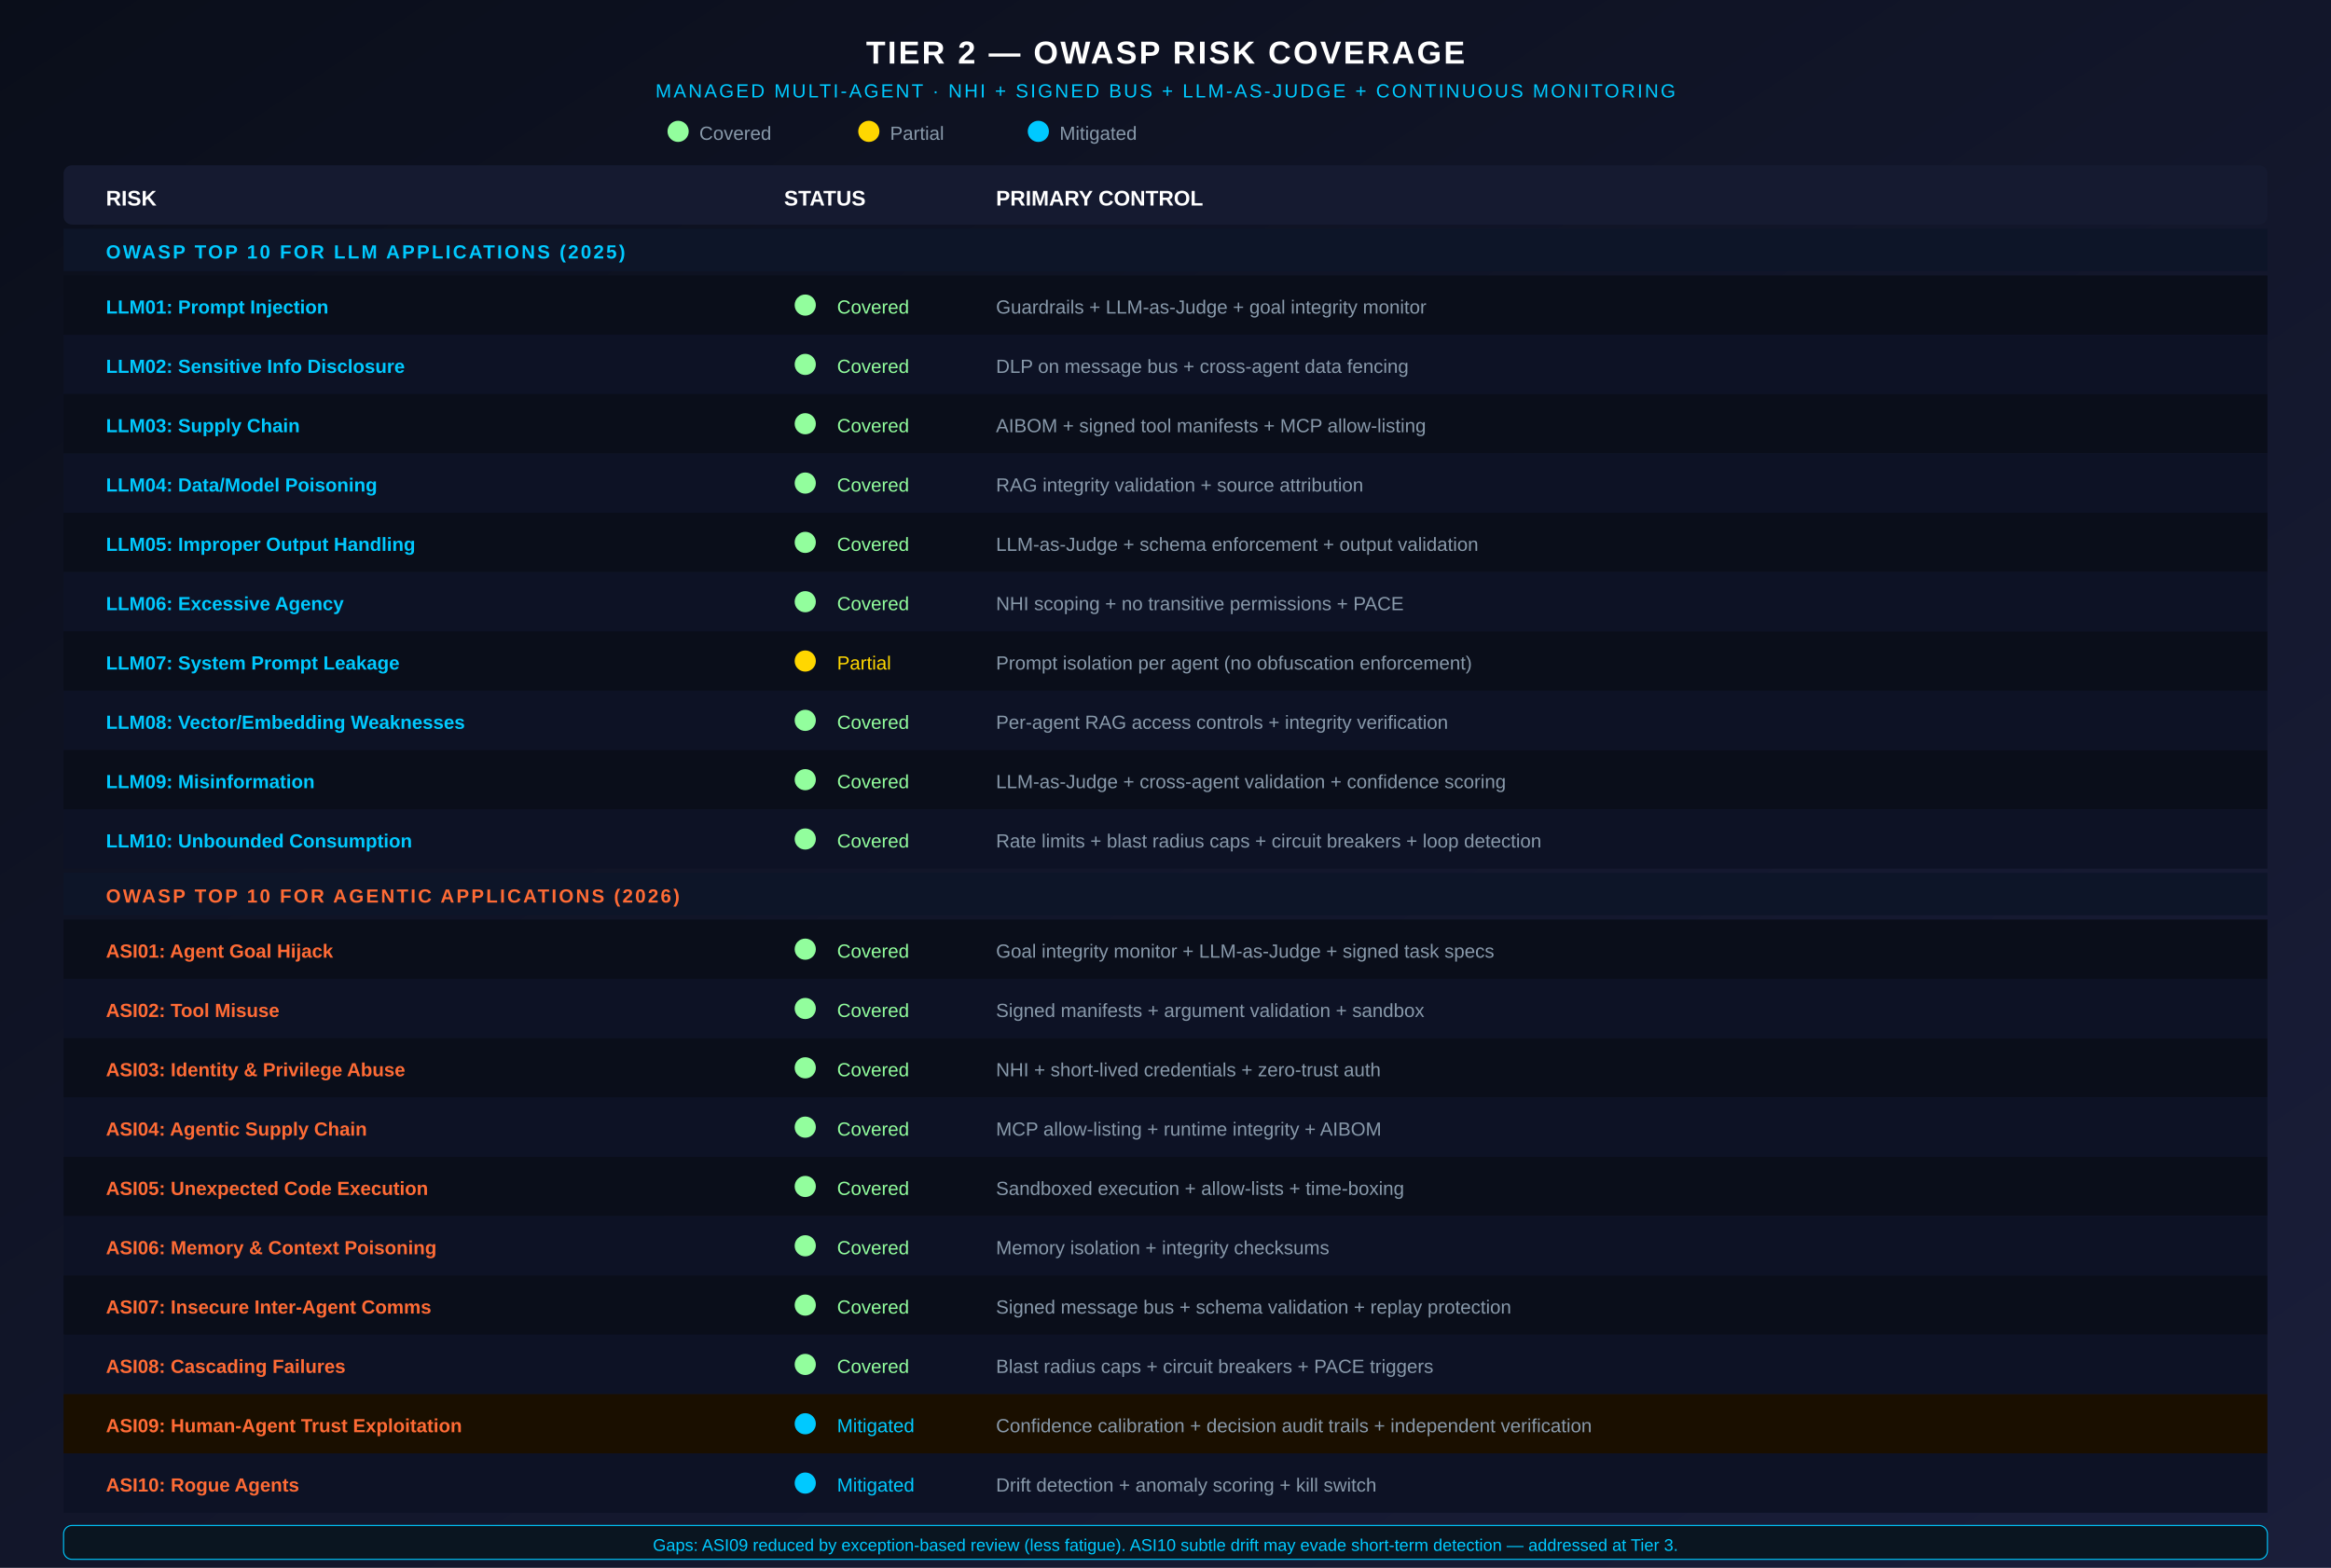
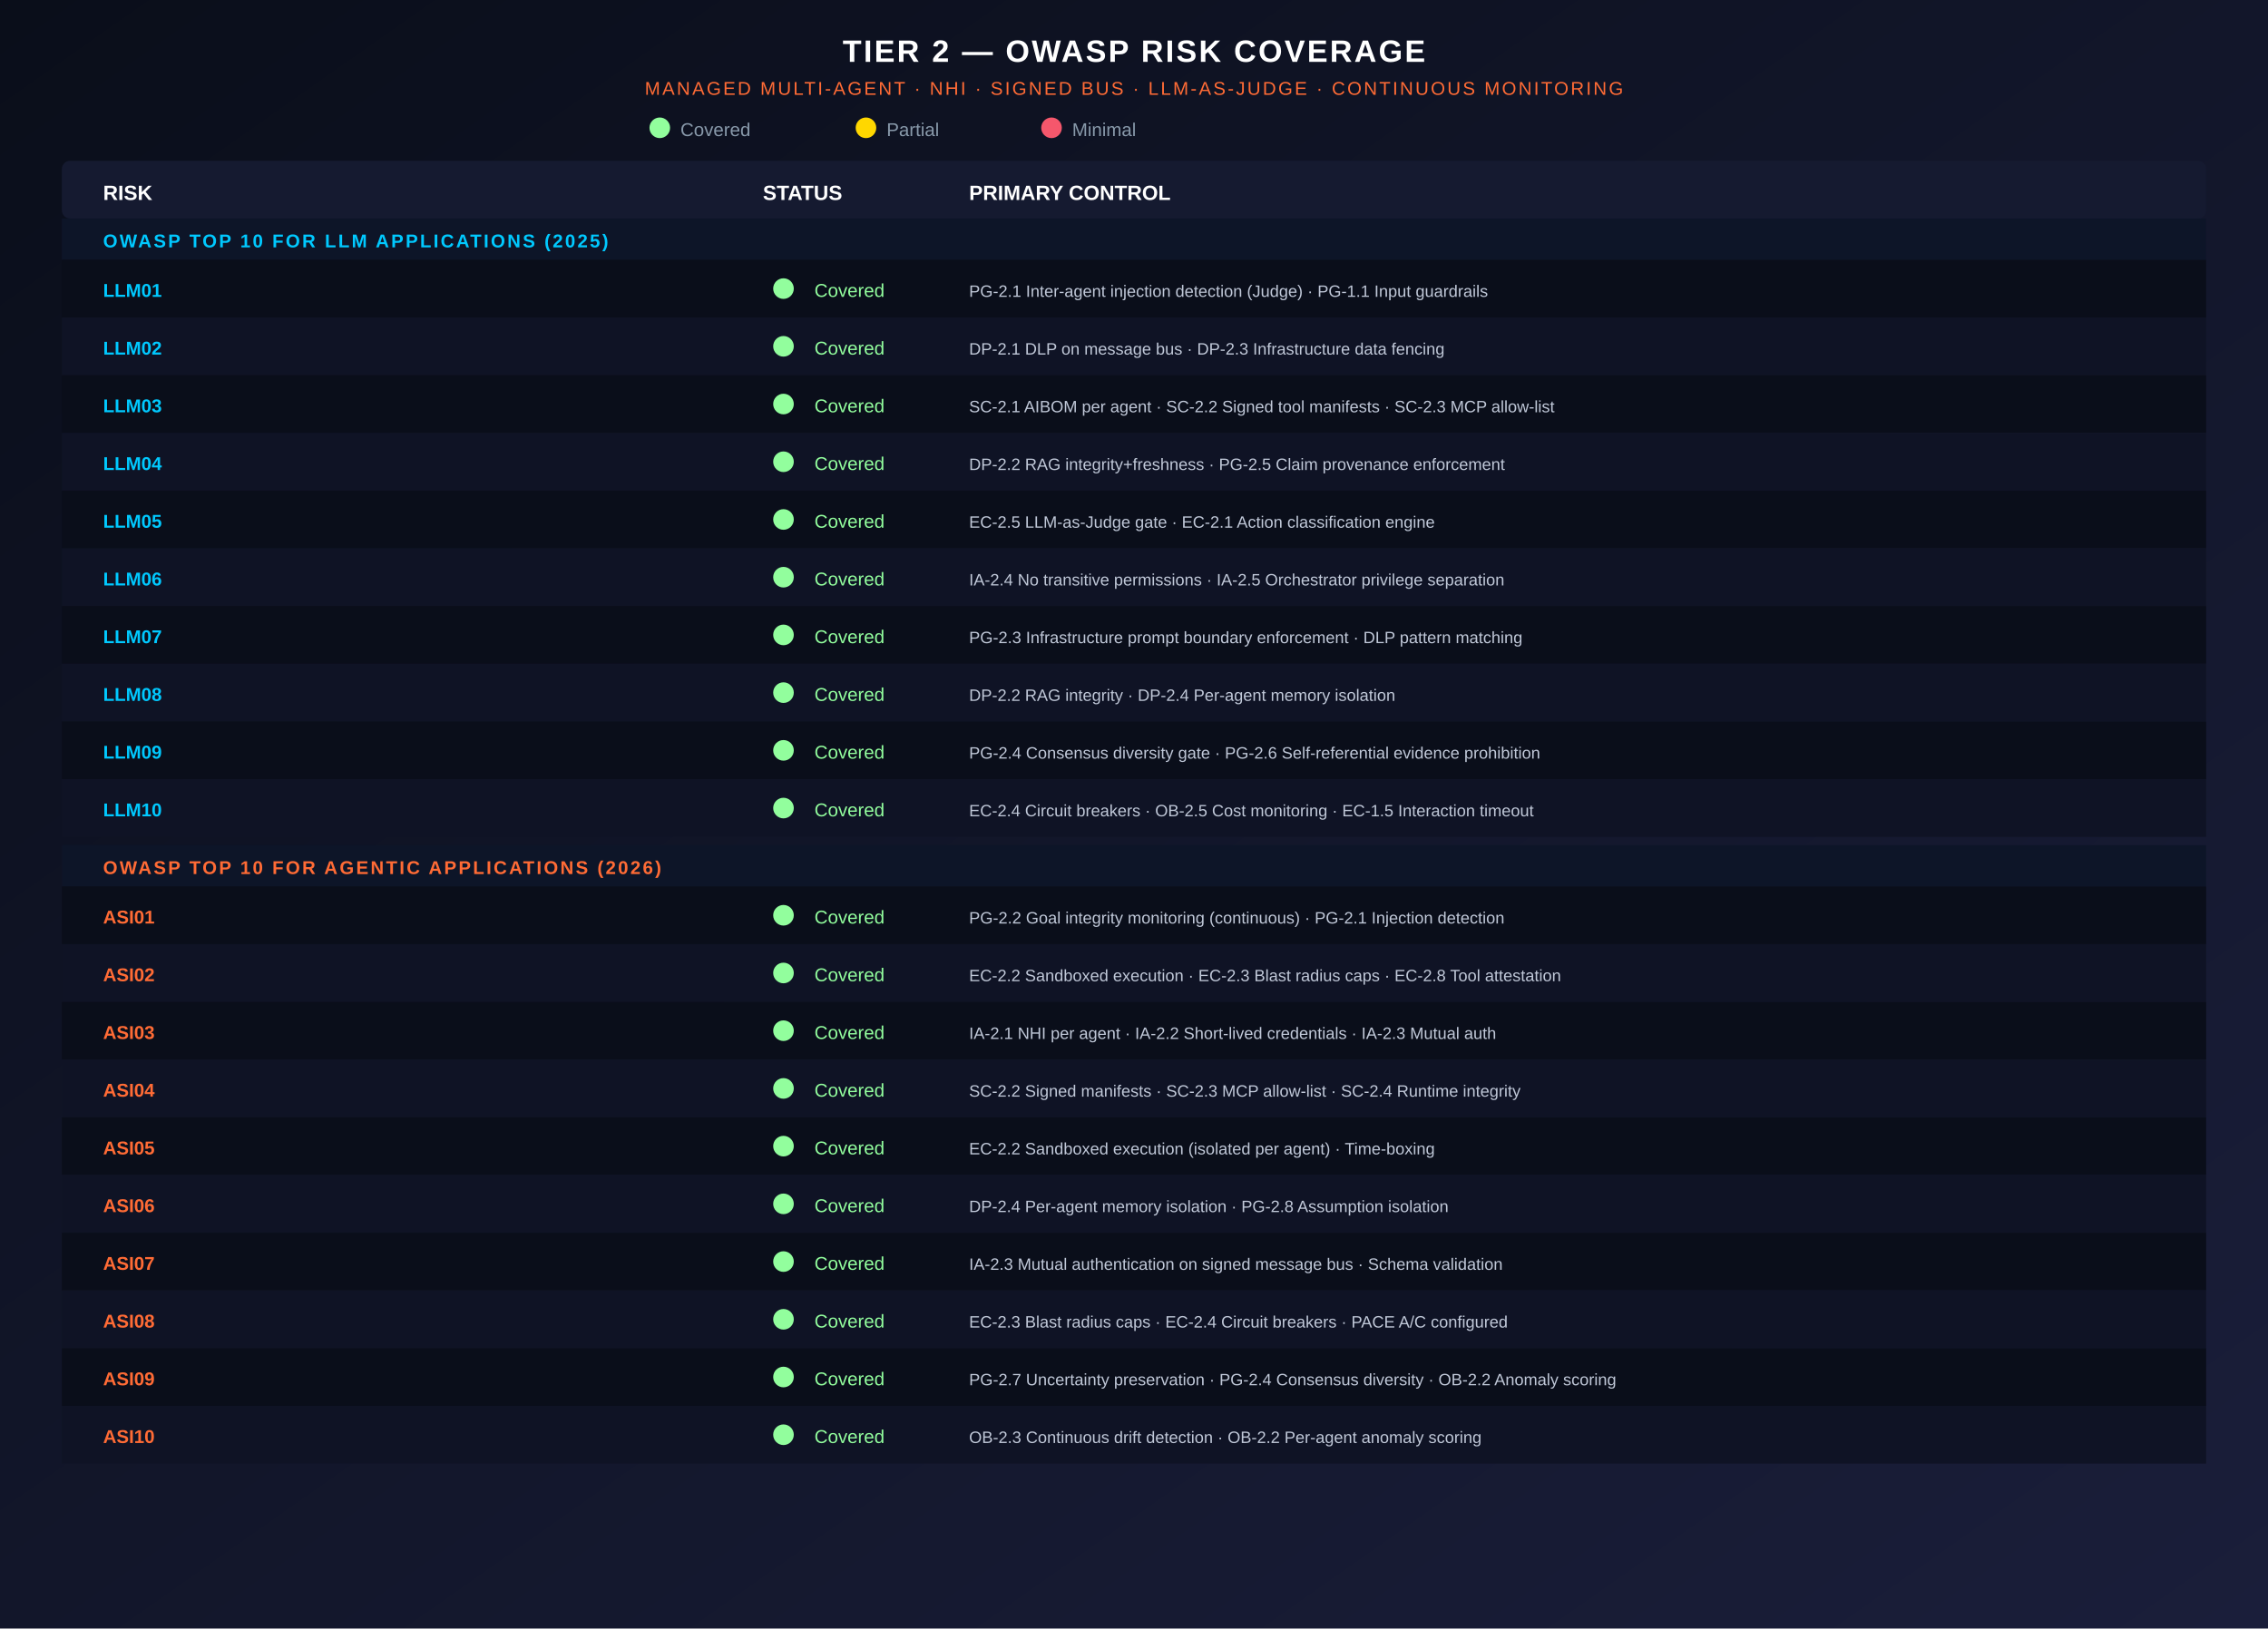
- <svg xmlns="http://www.w3.org/2000/svg" viewBox="0 0 1100 740" font-family="'Segoe UI', 'Helvetica Neue', Arial, sans-serif">
+ <svg xmlns="http://www.w3.org/2000/svg" viewBox="0 0 1100 790" font-family="'Segoe UI', 'Helvetica Neue', Arial, sans-serif">
  <defs>
    <linearGradient id="bg" x1="0%" y1="0%" x2="100%" y2="100%">
      <stop offset="0%" stop-color="#0a0e1a" />
      <stop offset="100%" stop-color="#1a1e3a" />
    </linearGradient>
  </defs>
-   <rect width="1100" height="740" fill="url(#bg)" />
+   <rect width="1100" height="790" fill="url(#bg)" />
  <text x="550" y="30" text-anchor="middle" fill="#fff" font-size="15" font-weight="700" letter-spacing="1">TIER 2 — OWASP RISK COVERAGE</text>
-   <text x="550" y="46" text-anchor="middle" fill="#00c9ff" font-size="9" letter-spacing="1">MANAGED MULTI-AGENT · NHI + SIGNED BUS + LLM-AS-JUDGE + CONTINUOUS MONITORING</text>
+   <text x="550" y="46" text-anchor="middle" fill="#ff6b35" font-size="9" letter-spacing="1">MANAGED MULTI-AGENT · NHI · SIGNED BUS · LLM-AS-JUDGE · CONTINUOUS MONITORING</text>
  <circle cx="320" cy="62" r="5" fill="#92fe9d" />
  <text x="330" y="66" fill="#8899aa" font-size="9">Covered</text>
-   <circle cx="410" cy="62" r="5" fill="#ffd700" />
-   <text x="420" y="66" fill="#8899aa" font-size="9">Partial</text>
-   <circle cx="490" cy="62" r="5" fill="#00c9ff" />
-   <text x="500" y="66" fill="#8899aa" font-size="9">Mitigated</text>
+   <circle cx="420" cy="62" r="5" fill="#ffd700" />
+   <text x="430" y="66" fill="#8899aa" font-size="9">Partial</text>
+   <circle cx="510" cy="62" r="5" fill="#f5576c" />
+   <text x="520" y="66" fill="#8899aa" font-size="9">Minimal</text>
  <rect x="30" y="78" width="1040" height="28" rx="4" fill="#151a30" />
  <text x="50" y="97" fill="#fff" font-size="10" font-weight="700">RISK</text>
  <text x="370" y="97" fill="#fff" font-size="10" font-weight="700">STATUS</text>
  <text x="470" y="97" fill="#fff" font-size="10" font-weight="700">PRIMARY CONTROL</text>
-   <rect x="30" y="108" width="1040" height="20" rx="0" fill="#0d1528" />
-   <text x="50" y="122" fill="#00c9ff" font-size="9" font-weight="700" letter-spacing="1">OWASP TOP 10 FOR LLM APPLICATIONS (2025)</text>
-   <rect x="30" y="130" width="1040" height="28" rx="0" fill="#0a0e1a" />
-   <text x="50" y="148" fill="#00c9ff" font-size="9" font-weight="600">LLM01: Prompt Injection</text>
-   <circle cx="380" cy="144" r="5" fill="#92fe9d" />
-   <text x="395" y="148" fill="#92fe9d" font-size="9">Covered</text>
-   <text x="470" y="148" fill="#8899aa" font-size="9">Guardrails + LLM-as-Judge + goal integrity monitor</text>
-   <rect x="30" y="158" width="1040" height="28" rx="0" fill="#0d1225" />
-   <text x="50" y="176" fill="#00c9ff" font-size="9" font-weight="600">LLM02: Sensitive Info Disclosure</text>
-   <circle cx="380" cy="172" r="5" fill="#92fe9d" />
-   <text x="395" y="176" fill="#92fe9d" font-size="9">Covered</text>
-   <text x="470" y="176" fill="#8899aa" font-size="9">DLP on message bus + cross-agent data fencing</text>
-   <rect x="30" y="186" width="1040" height="28" rx="0" fill="#0a0e1a" />
-   <text x="50" y="204" fill="#00c9ff" font-size="9" font-weight="600">LLM03: Supply Chain</text>
-   <circle cx="380" cy="200" r="5" fill="#92fe9d" />
-   <text x="395" y="204" fill="#92fe9d" font-size="9">Covered</text>
-   <text x="470" y="204" fill="#8899aa" font-size="9">AIBOM + signed tool manifests + MCP allow-listing</text>
-   <rect x="30" y="214" width="1040" height="28" rx="0" fill="#0d1225" />
-   <text x="50" y="232" fill="#00c9ff" font-size="9" font-weight="600">LLM04: Data/Model Poisoning</text>
-   <circle cx="380" cy="228" r="5" fill="#92fe9d" />
-   <text x="395" y="232" fill="#92fe9d" font-size="9">Covered</text>
-   <text x="470" y="232" fill="#8899aa" font-size="9">RAG integrity validation + source attribution</text>
-   <rect x="30" y="242" width="1040" height="28" rx="0" fill="#0a0e1a" />
-   <text x="50" y="260" fill="#00c9ff" font-size="9" font-weight="600">LLM05: Improper Output Handling</text>
-   <circle cx="380" cy="256" r="5" fill="#92fe9d" />
-   <text x="395" y="260" fill="#92fe9d" font-size="9">Covered</text>
-   <text x="470" y="260" fill="#8899aa" font-size="9">LLM-as-Judge + schema enforcement + output validation</text>
-   <rect x="30" y="270" width="1040" height="28" rx="0" fill="#0d1225" />
-   <text x="50" y="288" fill="#00c9ff" font-size="9" font-weight="600">LLM06: Excessive Agency</text>
-   <circle cx="380" cy="284" r="5" fill="#92fe9d" />
-   <text x="395" y="288" fill="#92fe9d" font-size="9">Covered</text>
-   <text x="470" y="288" fill="#8899aa" font-size="9">NHI scoping + no transitive permissions + PACE</text>
-   <rect x="30" y="298" width="1040" height="28" rx="0" fill="#0a0e1a" />
-   <text x="50" y="316" fill="#00c9ff" font-size="9" font-weight="600">LLM07: System Prompt Leakage</text>
-   <circle cx="380" cy="312" r="5" fill="#ffd700" />
-   <text x="395" y="316" fill="#ffd700" font-size="9">Partial</text>
-   <text x="470" y="316" fill="#8899aa" font-size="9">Prompt isolation per agent (no obfuscation enforcement)</text>
-   <rect x="30" y="326" width="1040" height="28" rx="0" fill="#0d1225" />
-   <text x="50" y="344" fill="#00c9ff" font-size="9" font-weight="600">LLM08: Vector/Embedding Weaknesses</text>
-   <circle cx="380" cy="340" r="5" fill="#92fe9d" />
-   <text x="395" y="344" fill="#92fe9d" font-size="9">Covered</text>
-   <text x="470" y="344" fill="#8899aa" font-size="9">Per-agent RAG access controls + integrity verification</text>
-   <rect x="30" y="354" width="1040" height="28" rx="0" fill="#0a0e1a" />
-   <text x="50" y="372" fill="#00c9ff" font-size="9" font-weight="600">LLM09: Misinformation</text>
-   <circle cx="380" cy="368" r="5" fill="#92fe9d" />
-   <text x="395" y="372" fill="#92fe9d" font-size="9">Covered</text>
-   <text x="470" y="372" fill="#8899aa" font-size="9">LLM-as-Judge + cross-agent validation + confidence scoring</text>
-   <rect x="30" y="382" width="1040" height="28" rx="0" fill="#0d1225" />
-   <text x="50" y="400" fill="#00c9ff" font-size="9" font-weight="600">LLM10: Unbounded Consumption</text>
-   <circle cx="380" cy="396" r="5" fill="#92fe9d" />
-   <text x="395" y="400" fill="#92fe9d" font-size="9">Covered</text>
-   <text x="470" y="400" fill="#8899aa" font-size="9">Rate limits + blast radius caps + circuit breakers + loop detection</text>
-   <rect x="30" y="412" width="1040" height="20" rx="0" fill="#0d1528" />
-   <text x="50" y="426" fill="#ff6b35" font-size="9" font-weight="700" letter-spacing="1">OWASP TOP 10 FOR AGENTIC APPLICATIONS (2026)</text>
-   <rect x="30" y="434" width="1040" height="28" rx="0" fill="#0a0e1a" />
-   <text x="50" y="452" fill="#ff6b35" font-size="9" font-weight="600">ASI01: Agent Goal Hijack</text>
-   <circle cx="380" cy="448" r="5" fill="#92fe9d" />
-   <text x="395" y="452" fill="#92fe9d" font-size="9">Covered</text>
-   <text x="470" y="452" fill="#8899aa" font-size="9">Goal integrity monitor + LLM-as-Judge + signed task specs</text>
-   <rect x="30" y="462" width="1040" height="28" rx="0" fill="#0d1225" />
-   <text x="50" y="480" fill="#ff6b35" font-size="9" font-weight="600">ASI02: Tool Misuse</text>
-   <circle cx="380" cy="476" r="5" fill="#92fe9d" />
-   <text x="395" y="480" fill="#92fe9d" font-size="9">Covered</text>
-   <text x="470" y="480" fill="#8899aa" font-size="9">Signed manifests + argument validation + sandbox</text>
-   <rect x="30" y="490" width="1040" height="28" rx="0" fill="#0a0e1a" />
-   <text x="50" y="508" fill="#ff6b35" font-size="9" font-weight="600">ASI03: Identity &amp; Privilege Abuse</text>
-   <circle cx="380" cy="504" r="5" fill="#92fe9d" />
-   <text x="395" y="508" fill="#92fe9d" font-size="9">Covered</text>
-   <text x="470" y="508" fill="#8899aa" font-size="9">NHI + short-lived credentials + zero-trust auth</text>
-   <rect x="30" y="518" width="1040" height="28" rx="0" fill="#0d1225" />
-   <text x="50" y="536" fill="#ff6b35" font-size="9" font-weight="600">ASI04: Agentic Supply Chain</text>
-   <circle cx="380" cy="532" r="5" fill="#92fe9d" />
-   <text x="395" y="536" fill="#92fe9d" font-size="9">Covered</text>
-   <text x="470" y="536" fill="#8899aa" font-size="9">MCP allow-listing + runtime integrity + AIBOM</text>
-   <rect x="30" y="546" width="1040" height="28" rx="0" fill="#0a0e1a" />
-   <text x="50" y="564" fill="#ff6b35" font-size="9" font-weight="600">ASI05: Unexpected Code Execution</text>
-   <circle cx="380" cy="560" r="5" fill="#92fe9d" />
-   <text x="395" y="564" fill="#92fe9d" font-size="9">Covered</text>
-   <text x="470" y="564" fill="#8899aa" font-size="9">Sandboxed execution + allow-lists + time-boxing</text>
-   <rect x="30" y="574" width="1040" height="28" rx="0" fill="#0d1225" />
-   <text x="50" y="592" fill="#ff6b35" font-size="9" font-weight="600">ASI06: Memory &amp; Context Poisoning</text>
-   <circle cx="380" cy="588" r="5" fill="#92fe9d" />
-   <text x="395" y="592" fill="#92fe9d" font-size="9">Covered</text>
-   <text x="470" y="592" fill="#8899aa" font-size="9">Memory isolation + integrity checksums</text>
-   <rect x="30" y="602" width="1040" height="28" rx="0" fill="#0a0e1a" />
-   <text x="50" y="620" fill="#ff6b35" font-size="9" font-weight="600">ASI07: Insecure Inter-Agent Comms</text>
-   <circle cx="380" cy="616" r="5" fill="#92fe9d" />
-   <text x="395" y="620" fill="#92fe9d" font-size="9">Covered</text>
-   <text x="470" y="620" fill="#8899aa" font-size="9">Signed message bus + schema validation + replay protection</text>
-   <rect x="30" y="630" width="1040" height="28" rx="0" fill="#0d1225" />
-   <text x="50" y="648" fill="#ff6b35" font-size="9" font-weight="600">ASI08: Cascading Failures</text>
-   <circle cx="380" cy="644" r="5" fill="#92fe9d" />
-   <text x="395" y="648" fill="#92fe9d" font-size="9">Covered</text>
-   <text x="470" y="648" fill="#8899aa" font-size="9">Blast radius caps + circuit breakers + PACE triggers</text>
-   <rect x="30" y="658" width="1040" height="28" rx="0" fill="#1a0f00" />
-   <text x="50" y="676" fill="#ff6b35" font-size="9" font-weight="600">ASI09: Human-Agent Trust Exploitation</text>
-   <circle cx="380" cy="672" r="5" fill="#00c9ff" />
-   <text x="395" y="676" fill="#00c9ff" font-size="9">Mitigated</text>
-   <text x="470" y="676" fill="#8899aa" font-size="9">Confidence calibration + decision audit trails + independent verification</text>
-   <rect x="30" y="686" width="1040" height="28" rx="0" fill="#0d1225" />
-   <text x="50" y="704" fill="#ff6b35" font-size="9" font-weight="600">ASI10: Rogue Agents</text>
-   <circle cx="380" cy="700" r="5" fill="#00c9ff" />
-   <text x="395" y="704" fill="#00c9ff" font-size="9">Mitigated</text>
-   <text x="470" y="704" fill="#8899aa" font-size="9">Drift detection + anomaly scoring + kill switch</text>
-   <rect x="30" y="720" width="1040" height="16" rx="4" fill="#0a1520" stroke="#00c9ff" stroke-width="0.5" />
-   <text x="550" y="732" text-anchor="middle" fill="#00c9ff" font-size="8">Gaps: ASI09 reduced by exception-based review (less fatigue). ASI10 subtle drift may evade short-term detection — addressed at Tier 3.</text>
+   <rect x="30" y="106" width="1040" height="20" rx="0" fill="#0d1528" />
+   <text x="50" y="120" fill="#00c9ff" font-size="9" font-weight="700" letter-spacing="1">OWASP TOP 10 FOR LLM APPLICATIONS (2025)</text>
+   <rect x="30" y="126" width="1040" height="28" rx="0" fill="#0a0e1a" />
+   <text x="50" y="144" fill="#00c9ff" font-size="9" font-weight="600">LLM01</text>
+   <circle cx="380" cy="140" r="5" fill="#92fe9d" />
+   <text x="395" y="144" fill="#92fe9d" font-size="9">Covered</text>
+   <text x="470" y="144" fill="#c0c8d8" font-size="8">PG-2.1 Inter-agent injection detection (Judge) · PG-1.1 Input guardrails</text>
+   <rect x="30" y="154" width="1040" height="28" rx="0" fill="#0f1325" />
+   <text x="50" y="172" fill="#00c9ff" font-size="9" font-weight="600">LLM02</text>
+   <circle cx="380" cy="168" r="5" fill="#92fe9d" />
+   <text x="395" y="172" fill="#92fe9d" font-size="9">Covered</text>
+   <text x="470" y="172" fill="#c0c8d8" font-size="8">DP-2.1 DLP on message bus · DP-2.3 Infrastructure data fencing</text>
+   <rect x="30" y="182" width="1040" height="28" rx="0" fill="#0a0e1a" />
+   <text x="50" y="200" fill="#00c9ff" font-size="9" font-weight="600">LLM03</text>
+   <circle cx="380" cy="196" r="5" fill="#92fe9d" />
+   <text x="395" y="200" fill="#92fe9d" font-size="9">Covered</text>
+   <text x="470" y="200" fill="#c0c8d8" font-size="8">SC-2.1 AIBOM per agent · SC-2.2 Signed tool manifests · SC-2.3 MCP allow-list</text>
+   <rect x="30" y="210" width="1040" height="28" rx="0" fill="#0f1325" />
+   <text x="50" y="228" fill="#00c9ff" font-size="9" font-weight="600">LLM04</text>
+   <circle cx="380" cy="224" r="5" fill="#92fe9d" />
+   <text x="395" y="228" fill="#92fe9d" font-size="9">Covered</text>
+   <text x="470" y="228" fill="#c0c8d8" font-size="8">DP-2.2 RAG integrity+freshness · PG-2.5 Claim provenance enforcement</text>
+   <rect x="30" y="238" width="1040" height="28" rx="0" fill="#0a0e1a" />
+   <text x="50" y="256" fill="#00c9ff" font-size="9" font-weight="600">LLM05</text>
+   <circle cx="380" cy="252" r="5" fill="#92fe9d" />
+   <text x="395" y="256" fill="#92fe9d" font-size="9">Covered</text>
+   <text x="470" y="256" fill="#c0c8d8" font-size="8">EC-2.5 LLM-as-Judge gate · EC-2.1 Action classification engine</text>
+   <rect x="30" y="266" width="1040" height="28" rx="0" fill="#0f1325" />
+   <text x="50" y="284" fill="#00c9ff" font-size="9" font-weight="600">LLM06</text>
+   <circle cx="380" cy="280" r="5" fill="#92fe9d" />
+   <text x="395" y="284" fill="#92fe9d" font-size="9">Covered</text>
+   <text x="470" y="284" fill="#c0c8d8" font-size="8">IA-2.4 No transitive permissions · IA-2.5 Orchestrator privilege separation</text>
+   <rect x="30" y="294" width="1040" height="28" rx="0" fill="#0a0e1a" />
+   <text x="50" y="312" fill="#00c9ff" font-size="9" font-weight="600">LLM07</text>
+   <circle cx="380" cy="308" r="5" fill="#92fe9d" />
+   <text x="395" y="312" fill="#92fe9d" font-size="9">Covered</text>
+   <text x="470" y="312" fill="#c0c8d8" font-size="8">PG-2.3 Infrastructure prompt boundary enforcement · DLP pattern matching</text>
+   <rect x="30" y="322" width="1040" height="28" rx="0" fill="#0f1325" />
+   <text x="50" y="340" fill="#00c9ff" font-size="9" font-weight="600">LLM08</text>
+   <circle cx="380" cy="336" r="5" fill="#92fe9d" />
+   <text x="395" y="340" fill="#92fe9d" font-size="9">Covered</text>
+   <text x="470" y="340" fill="#c0c8d8" font-size="8">DP-2.2 RAG integrity · DP-2.4 Per-agent memory isolation</text>
+   <rect x="30" y="350" width="1040" height="28" rx="0" fill="#0a0e1a" />
+   <text x="50" y="368" fill="#00c9ff" font-size="9" font-weight="600">LLM09</text>
+   <circle cx="380" cy="364" r="5" fill="#92fe9d" />
+   <text x="395" y="368" fill="#92fe9d" font-size="9">Covered</text>
+   <text x="470" y="368" fill="#c0c8d8" font-size="8">PG-2.4 Consensus diversity gate · PG-2.6 Self-referential evidence prohibition</text>
+   <rect x="30" y="378" width="1040" height="28" rx="0" fill="#0f1325" />
+   <text x="50" y="396" fill="#00c9ff" font-size="9" font-weight="600">LLM10</text>
+   <circle cx="380" cy="392" r="5" fill="#92fe9d" />
+   <text x="395" y="396" fill="#92fe9d" font-size="9">Covered</text>
+   <text x="470" y="396" fill="#c0c8d8" font-size="8">EC-2.4 Circuit breakers · OB-2.5 Cost monitoring · EC-1.5 Interaction timeout</text>
+   <rect x="30" y="410" width="1040" height="20" rx="0" fill="#0d1528" />
+   <text x="50" y="424" fill="#ff6b35" font-size="9" font-weight="700" letter-spacing="1">OWASP TOP 10 FOR AGENTIC APPLICATIONS (2026)</text>
+   <rect x="30" y="430" width="1040" height="28" rx="0" fill="#0a0e1a" />
+   <text x="50" y="448" fill="#ff6b35" font-size="9" font-weight="600">ASI01</text>
+   <circle cx="380" cy="444" r="5" fill="#92fe9d" />
+   <text x="395" y="448" fill="#92fe9d" font-size="9">Covered</text>
+   <text x="470" y="448" fill="#c0c8d8" font-size="8">PG-2.2 Goal integrity monitoring (continuous) · PG-2.1 Injection detection</text>
+   <rect x="30" y="458" width="1040" height="28" rx="0" fill="#0f1325" />
+   <text x="50" y="476" fill="#ff6b35" font-size="9" font-weight="600">ASI02</text>
+   <circle cx="380" cy="472" r="5" fill="#92fe9d" />
+   <text x="395" y="476" fill="#92fe9d" font-size="9">Covered</text>
+   <text x="470" y="476" fill="#c0c8d8" font-size="8">EC-2.2 Sandboxed execution · EC-2.3 Blast radius caps · EC-2.8 Tool attestation</text>
+   <rect x="30" y="486" width="1040" height="28" rx="0" fill="#0a0e1a" />
+   <text x="50" y="504" fill="#ff6b35" font-size="9" font-weight="600">ASI03</text>
+   <circle cx="380" cy="500" r="5" fill="#92fe9d" />
+   <text x="395" y="504" fill="#92fe9d" font-size="9">Covered</text>
+   <text x="470" y="504" fill="#c0c8d8" font-size="8">IA-2.1 NHI per agent · IA-2.2 Short-lived credentials · IA-2.3 Mutual auth</text>
+   <rect x="30" y="514" width="1040" height="28" rx="0" fill="#0f1325" />
+   <text x="50" y="532" fill="#ff6b35" font-size="9" font-weight="600">ASI04</text>
+   <circle cx="380" cy="528" r="5" fill="#92fe9d" />
+   <text x="395" y="532" fill="#92fe9d" font-size="9">Covered</text>
+   <text x="470" y="532" fill="#c0c8d8" font-size="8">SC-2.2 Signed manifests · SC-2.3 MCP allow-list · SC-2.4 Runtime integrity</text>
+   <rect x="30" y="542" width="1040" height="28" rx="0" fill="#0a0e1a" />
+   <text x="50" y="560" fill="#ff6b35" font-size="9" font-weight="600">ASI05</text>
+   <circle cx="380" cy="556" r="5" fill="#92fe9d" />
+   <text x="395" y="560" fill="#92fe9d" font-size="9">Covered</text>
+   <text x="470" y="560" fill="#c0c8d8" font-size="8">EC-2.2 Sandboxed execution (isolated per agent) · Time-boxing</text>
+   <rect x="30" y="570" width="1040" height="28" rx="0" fill="#0f1325" />
+   <text x="50" y="588" fill="#ff6b35" font-size="9" font-weight="600">ASI06</text>
+   <circle cx="380" cy="584" r="5" fill="#92fe9d" />
+   <text x="395" y="588" fill="#92fe9d" font-size="9">Covered</text>
+   <text x="470" y="588" fill="#c0c8d8" font-size="8">DP-2.4 Per-agent memory isolation · PG-2.8 Assumption isolation</text>
+   <rect x="30" y="598" width="1040" height="28" rx="0" fill="#0a0e1a" />
+   <text x="50" y="616" fill="#ff6b35" font-size="9" font-weight="600">ASI07</text>
+   <circle cx="380" cy="612" r="5" fill="#92fe9d" />
+   <text x="395" y="616" fill="#92fe9d" font-size="9">Covered</text>
+   <text x="470" y="616" fill="#c0c8d8" font-size="8">IA-2.3 Mutual authentication on signed message bus · Schema validation</text>
+   <rect x="30" y="626" width="1040" height="28" rx="0" fill="#0f1325" />
+   <text x="50" y="644" fill="#ff6b35" font-size="9" font-weight="600">ASI08</text>
+   <circle cx="380" cy="640" r="5" fill="#92fe9d" />
+   <text x="395" y="644" fill="#92fe9d" font-size="9">Covered</text>
+   <text x="470" y="644" fill="#c0c8d8" font-size="8">EC-2.3 Blast radius caps · EC-2.4 Circuit breakers · PACE A/C configured</text>
+   <rect x="30" y="654" width="1040" height="28" rx="0" fill="#0a0e1a" />
+   <text x="50" y="672" fill="#ff6b35" font-size="9" font-weight="600">ASI09</text>
+   <circle cx="380" cy="668" r="5" fill="#92fe9d" />
+   <text x="395" y="672" fill="#92fe9d" font-size="9">Covered</text>
+   <text x="470" y="672" fill="#c0c8d8" font-size="8">PG-2.7 Uncertainty preservation · PG-2.4 Consensus diversity · OB-2.2 Anomaly scoring</text>
+   <rect x="30" y="682" width="1040" height="28" rx="0" fill="#0f1325" />
+   <text x="50" y="700" fill="#ff6b35" font-size="9" font-weight="600">ASI10</text>
+   <circle cx="380" cy="696" r="5" fill="#92fe9d" />
+   <text x="395" y="700" fill="#92fe9d" font-size="9">Covered</text>
+   <text x="470" y="700" fill="#c0c8d8" font-size="8">OB-2.3 Continuous drift detection · OB-2.2 Per-agent anomaly scoring</text>
</svg>
